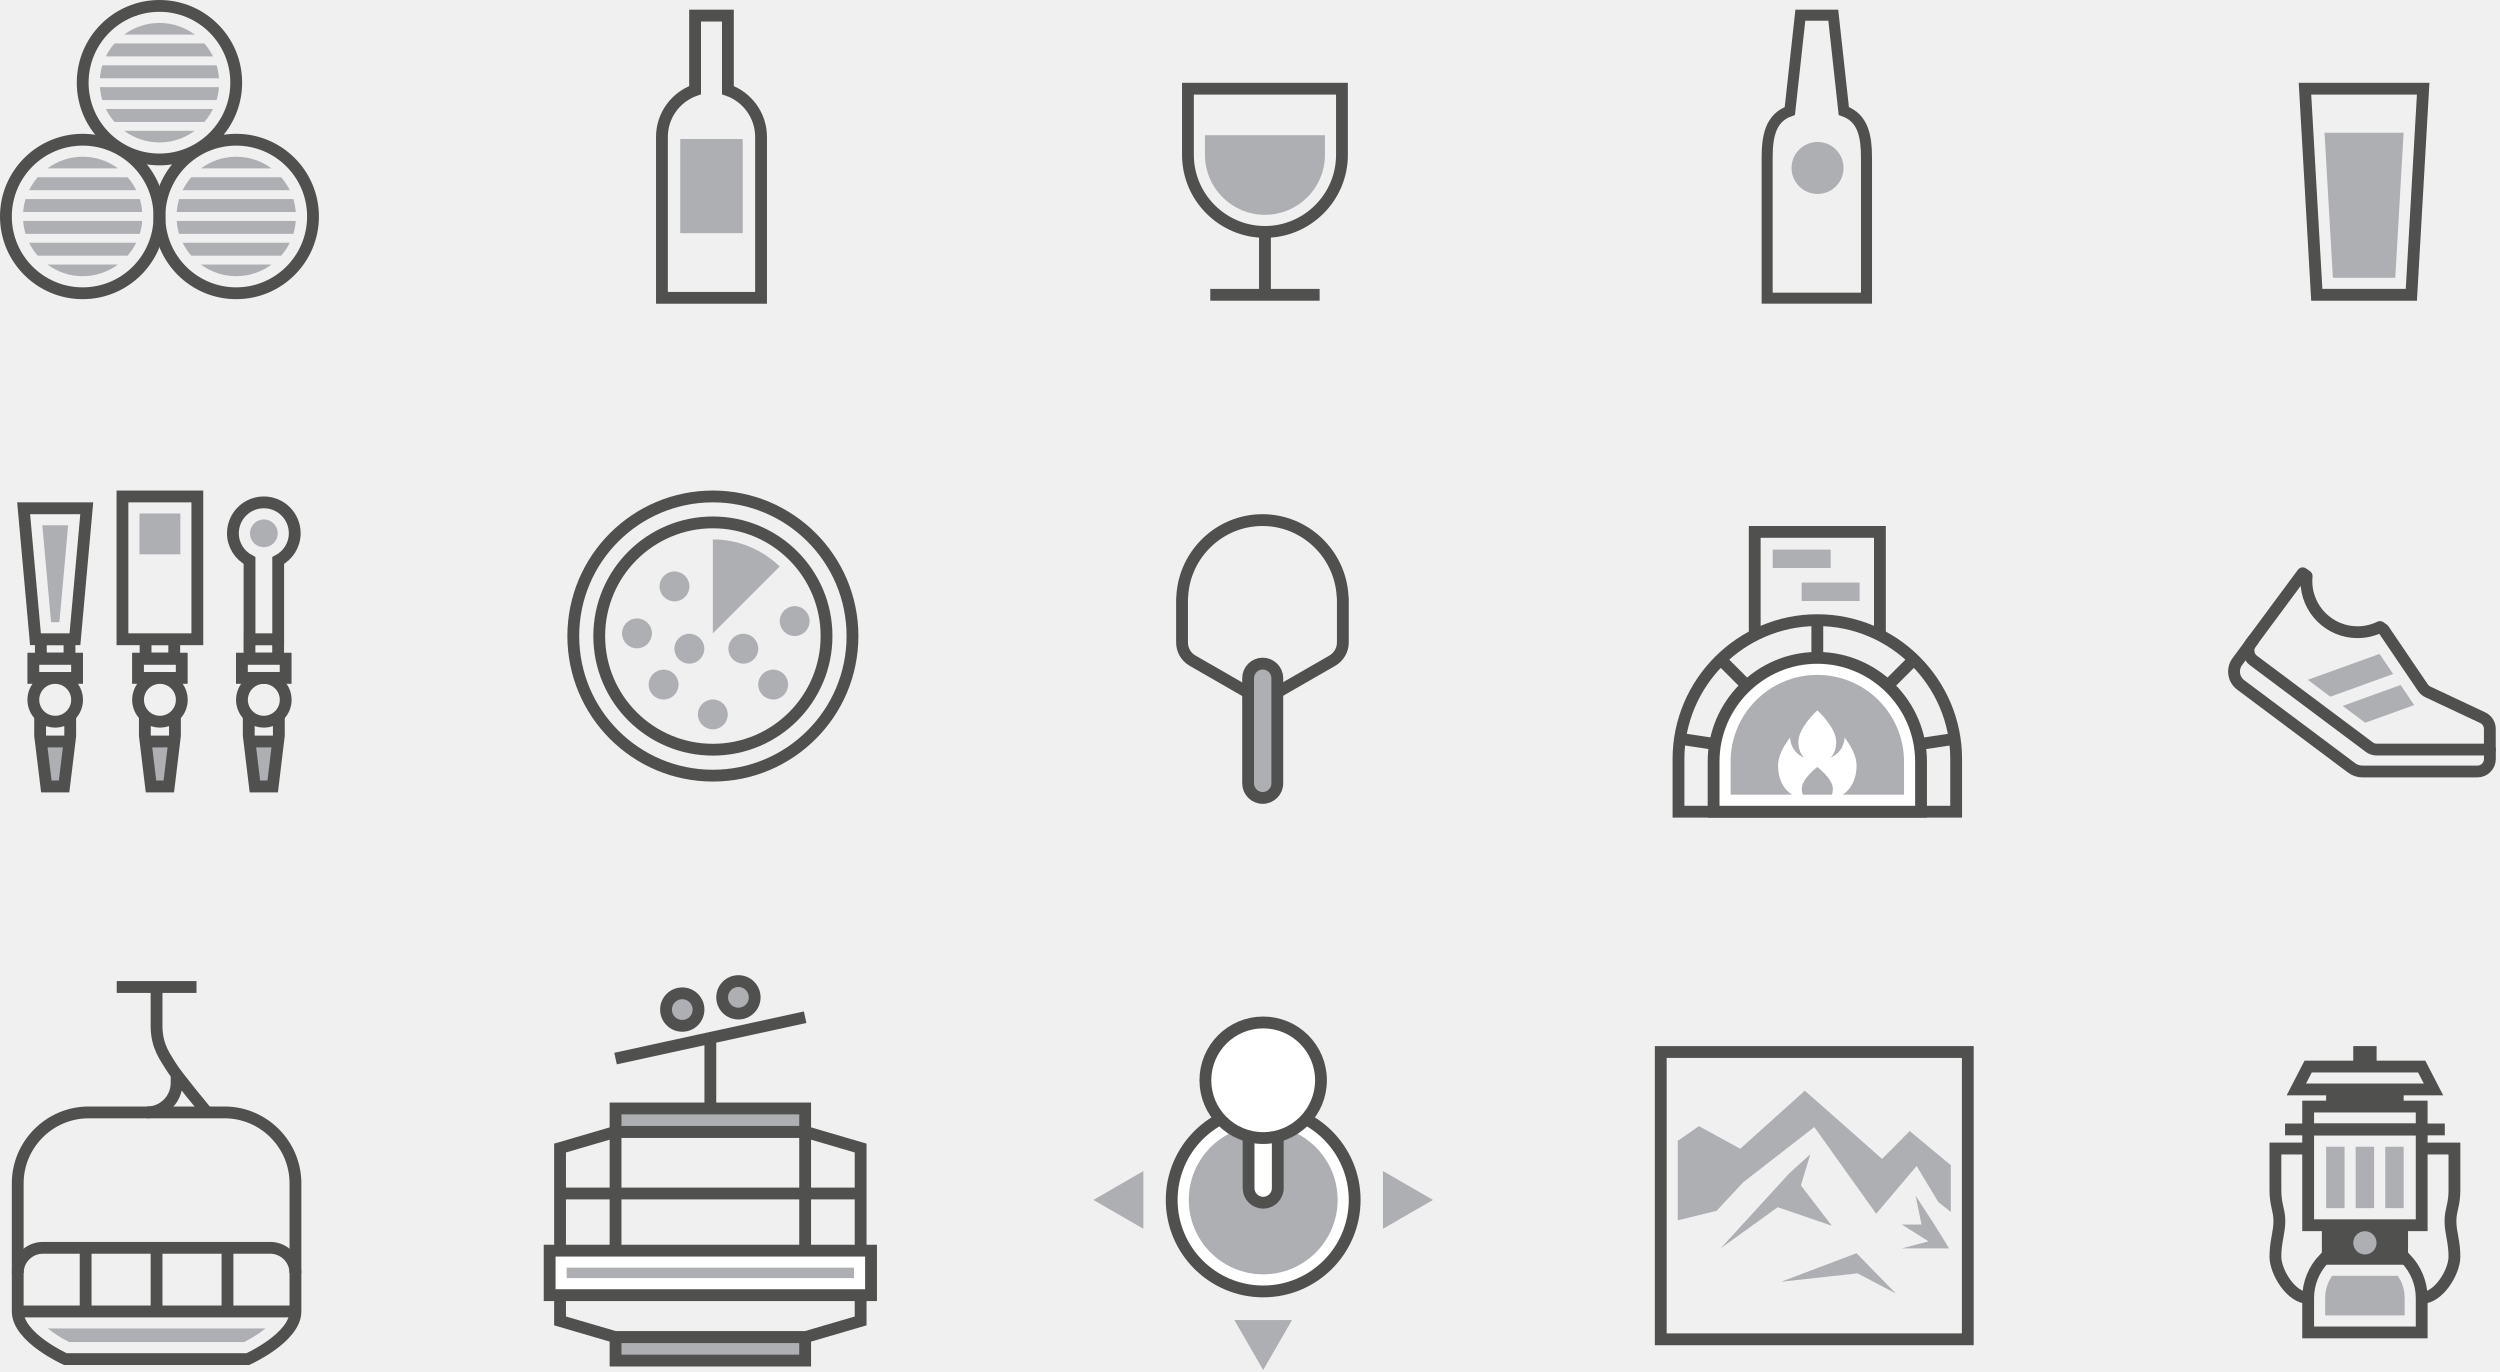
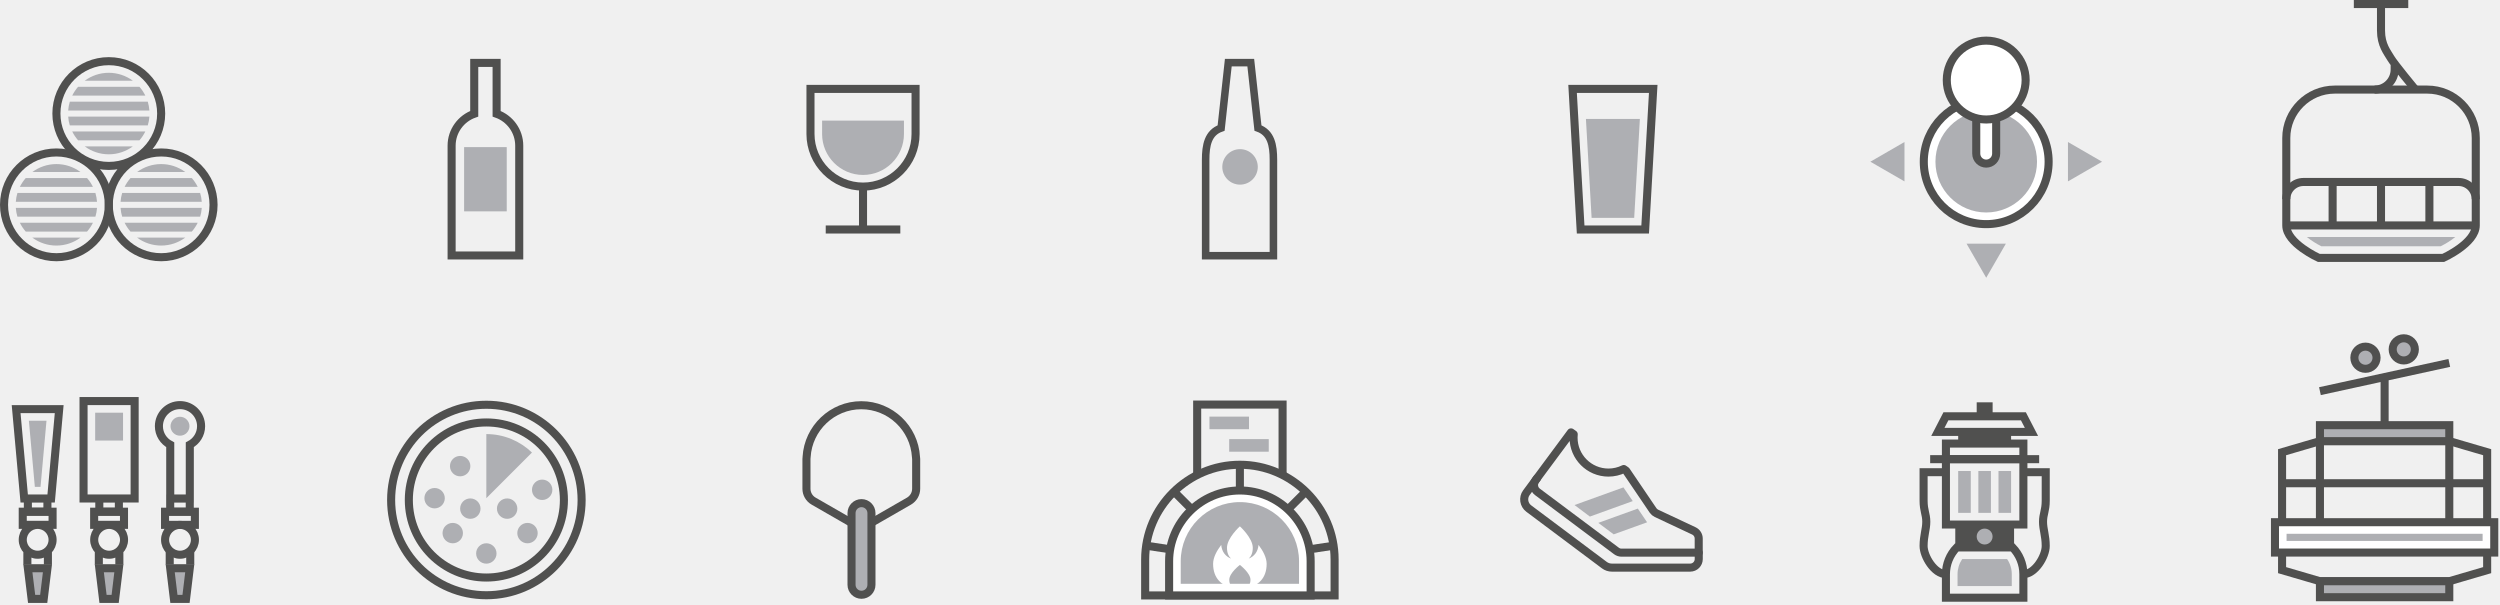
- <svg xmlns="http://www.w3.org/2000/svg" width="423" height="232" viewBox="0 0 423 232" fill="none">
-   <path d="M125.67 23.52H115.1v15.93h10.57V23.52z" fill="#AEAFB3" />
-   <path d="M123.16 15.25V2.64h-5.55v12.61c-3.26 1.15-5.61 4.26-5.61 7.9v27.24h16.77V23.15c0-3.64-2.36-6.75-5.61-7.9zM410 15.01h-20l2 34.87h16l2-34.87z" stroke="#50504F" stroke-width="2" stroke-miterlimit="10" />
-   <path d="M393.31 22.46L394.72 47h10.56l1.41-24.54h-13.38z" fill="#AEAFB3" />
-   <path d="M201 15.01v11.2c0 7.17 5.86 13.03 13.03 13.03 7.17 0 13.03-5.86 13.03-13.03v-11.2H201z" stroke="#50504F" stroke-width="2" stroke-miterlimit="10" />
-   <path d="M214.03 36.35c-5.6 0-10.15-4.55-10.15-10.15v-3.32h20.3v3.32c0 5.6-4.55 10.15-10.15 10.15z" fill="#AEAFB3" />
-   <path d="M214.03 39.23v10.65m-9.25 0h18.5" stroke="#50504F" stroke-width="2" stroke-miterlimit="10" />
-   <path d="M311.97 18.78l-1.78-16.21h-5.57l-1.78 16.21c-3.26 1.16-3.84 4.27-3.84 7.92v23.75h16.81V26.7c0-3.64-.57-6.76-3.84-7.92z" stroke="#50504F" stroke-width="1.869" stroke-miterlimit="10" />
-   <path d="M307.53 32.82a4.4 4.4 0 1 0 0-8.8 4.4 4.4 0 0 0 0 8.8z" fill="#AEAFB3" />
-   <path d="M13.99 49.62c7.174 0 12.99-5.816 12.99-12.99s-5.816-12.99-12.99-12.99S1 29.456 1 36.63s5.816 12.99 12.99 12.99z" stroke="#50504F" stroke-width="2" stroke-miterlimit="10" />
-   <path d="M39.97 49.62c7.174 0 12.99-5.816 12.99-12.99s-5.816-12.99-12.99-12.99-12.99 5.816-12.99 12.99 5.816 12.99 12.99 12.99zM26.98 26.98c7.174 0 12.99-5.816 12.99-12.99S34.154 1 26.98 1 13.99 6.816 13.99 13.99s5.816 12.99 12.99 12.99z" stroke="#50504F" stroke-width="2" stroke-miterlimit="10" />
-   <path d="M19.37 20.63h15.21c.58-.66 1.07-1.4 1.46-2.19H17.91c.39.79.88 1.52 1.46 2.19zm-2.06-3.7h19.34c.21-.7.35-1.44.4-2.19H16.91c.05.76.18 1.49.4 2.19zm19.34-5.88H17.31c-.21.7-.35 1.44-.4 2.19h20.14c-.06-.76-.19-1.49-.4-2.19zM26.98 24.1c2.24 0 4.3-.74 5.97-1.97H21c1.68 1.23 3.74 1.97 5.98 1.97zm7.6-16.75H19.37c-.58.66-1.07 1.4-1.46 2.19h18.13c-.39-.79-.88-1.53-1.46-2.19zm-7.6-3.47c-2.24 0-4.3.74-5.97 1.97h11.94a10.077 10.077 0 0 0-5.97-1.97zM6.38 43.26h15.21c.58-.66 1.07-1.4 1.46-2.19H4.92c.39.79.88 1.53 1.46 2.19zm-2.06-3.69h19.34c.21-.7.35-1.44.4-2.19H3.92c.05.75.19 1.49.4 2.19zm19.34-5.89H4.32c-.21.7-.35 1.44-.4 2.19h20.14c-.06-.75-.19-1.49-.4-2.19zm-9.67 13.05c2.24 0 4.3-.74 5.97-1.97H8.02a9.965 9.965 0 0 0 5.97 1.97zm7.6-16.74H6.38c-.58.66-1.07 1.4-1.46 2.19h18.13c-.39-.79-.88-1.53-1.46-2.19zm-7.6-3.47c-2.24 0-4.3.74-5.97 1.97h11.94a9.988 9.988 0 0 0-5.97-1.97zm18.37 16.74h15.21c.58-.66 1.07-1.4 1.46-2.19H30.9c.39.79.88 1.53 1.46 2.19zm-2.06-3.69h19.34c.21-.7.35-1.44.4-2.19H29.9c.05.75.18 1.49.4 2.19zm19.33-5.89H30.3c-.21.7-.35 1.44-.4 2.19h20.14c-.06-.75-.19-1.49-.41-2.19zm-9.66 13.05c2.24 0 4.3-.74 5.97-1.97H33.99c1.68 1.24 3.74 1.97 5.98 1.97zm7.6-16.74H32.36c-.58.66-1.07 1.4-1.46 2.19h18.13c-.39-.79-.88-1.53-1.46-2.19zm-7.6-3.47c-2.24 0-4.3.74-5.97 1.97h11.94a10.01 10.01 0 0 0-5.97-1.97z" fill="#AEAFB3" />
-   <path d="M227.16 100.81C226.74 93.69 220.81 88 213.6 88c-7.21 0-13.14 5.7-13.56 12.81-.03.17-.04.35-.04.53v7.37c0 1.27.68 2.45 1.79 3.08l10.03 5.77c1.1.64 2.47.64 3.57 0l10.03-5.77c1.1-.64 1.79-1.81 1.79-3.08v-7.37c-.01-.18-.02-.36-.05-.53z" stroke="#50504F" stroke-width="2" stroke-miterlimit="10" />
-   <path d="M213.65 135.01c-1.36 0-2.47-1.11-2.47-2.47v-17.79c0-1.36 1.11-2.47 2.47-2.47s2.47 1.11 2.47 2.47v17.79c0 1.36-1.11 2.47-2.47 2.47z" fill="#AEAFB3" stroke="#50504F" stroke-width="2" stroke-miterlimit="10" />
-   <path d="M120.62 131.24c13.045 0 23.62-10.575 23.62-23.62 0-13.045-10.575-23.62-23.62-23.62C107.575 84 97 94.575 97 107.62c0 13.045 10.575 23.62 23.62 23.62z" stroke="#50504F" stroke-width="2" stroke-miterlimit="10" />
-   <path d="M120.62 126.85c10.62 0 19.23-8.61 19.23-19.23 0-10.62-8.61-19.23-19.23-19.23-10.62 0-19.23 8.61-19.23 19.23 0 10.62 8.61 19.23 19.23 19.23z" stroke="#50504F" stroke-width="2" stroke-miterlimit="10" />
-   <path d="M131.93 95.85c-2.94-2.83-6.93-4.58-11.32-4.58v15.9l11.32-11.32zm-17.81 5.9a2.53 2.53 0 1 0 0-5.06 2.53 2.53 0 0 0 0 5.06zm20.34 5.87a2.53 2.53 0 1 0 0-5.06 2.53 2.53 0 0 0 0 5.06zm-13.85 15.79a2.53 2.53 0 1 0 0-5.06 2.53 2.53 0 0 0 0 5.06zm10.21-5.05a2.53 2.53 0 1 0 0-5.06 2.53 2.53 0 0 0 0 5.06zm-23.04-8.66a2.53 2.53 0 1 0 0-5.06 2.53 2.53 0 0 0 0 5.06zm4.5 8.66a2.53 2.53 0 1 0 0-5.06 2.53 2.53 0 0 0 0 5.06zm13.49-6.07a2.53 2.53 0 1 0 0-5.06 2.53 2.53 0 0 0 0 5.06zm-9.13 0a2.53 2.53 0 1 0 0-5.06 2.53 2.53 0 0 0 0 5.06z" fill="#AEAFB3" />
-   <path d="M330.98 137.34v-8.92c0-12.92-10.57-23.49-23.49-23.49-12.92 0-23.49 10.57-23.49 23.49v8.92h46.98z" stroke="#50504F" stroke-width="2" stroke-miterlimit="10" />
-   <path d="M325.04 137.34v-8.48c0-9.65-7.9-17.55-17.55-17.55s-17.55 7.9-17.55 17.55v8.48h35.1z" fill="#fff" stroke="#50504F" stroke-width="2" stroke-miterlimit="10" />
-   <path d="M292.82 134.46v-5.6c0-8.09 6.58-14.67 14.67-14.67s14.67 6.58 14.67 14.67v5.6h-29.34z" fill="#AEAFB3" />
-   <path d="M318.08 107.15V90H296.9v17.15m10.59 4.15v-6.38m12.1 10.91l4.42-4.42m-28.62 4.42l-4.42-4.42m-1.03 14.45l-5.7-.86m40.8.86l5.69-.86" stroke="#50504F" stroke-width="2" stroke-miterlimit="10" />
-   <path d="M312.12 124.81c-.16 1.75-1.11 2.85-2.43 3.39.61-.57 1-1.43 1-2.68 0-2.44-3.2-5.32-3.2-5.32s-3.2 2.88-3.2 5.32c0 1.25.4 2.11 1 2.68-1.33-.54-2.27-1.63-2.43-3.39-1.12 1.48-2.01 3.13-2.01 4.69 0 3.64 2.17 5.54 5.09 6.01-.65-.38-1.08-1.04-1.08-2.06 0-1.69 2.63-3.68 2.63-3.68s2.63 2 2.63 3.68c0 1.01-.43 1.68-1.08 2.06 2.92-.48 5.09-2.37 5.09-6.01-.01-1.55-.89-3.21-2.01-4.69z" fill="#fff" />
-   <path d="M309.75 92.99h-9.81v3.12h9.81v-3.12zm4.9 5.58h-9.81v3.12h9.81v-3.12z" fill="#AEAFB3" />
-   <path d="M410.81 117.08a2.19 2.19 0 0 1-.85-.72l-6.68-9.86-.59-.41a8.62 8.62 0 0 1-3.79.88c-4.78 0-8.66-3.88-8.66-8.66 0-.28.02-.57.04-.84l-.67-.47-8.76 11.82c-.69.93-.5 2.24.43 2.93l19.6 14.66c.36.27.8.42 1.26.42h19.14v-3.5c0-.81-.47-1.55-1.21-1.9l-9.26-4.35z" stroke="#50504F" stroke-width="2" stroke-miterlimit="10" stroke-linecap="round" stroke-linejoin="round" />
-   <path d="M381.21 108.35l-2.66 3.6a2.83 2.83 0 0 0 .58 3.94l18.75 14.03c.54.41 1.2.62 1.88.62h19.41c1.17 0 2.12-.95 2.12-2.12v-1.59" stroke="#50504F" stroke-width="2" stroke-miterlimit="10" stroke-linecap="round" stroke-linejoin="round" />
-   <path d="M402.61 110.64l-12.13 4.38 3.81 2.86 10.63-3.84-2.31-3.4zm5.87 8.66l-2.3-3.4-9.8 3.54 3.81 2.85 8.29-2.99z" fill="#AEAFB3" />
-   <path d="M28.56 133.07h-3.01l-.92-7.61h4.85l-.92 7.61z" fill="#AEAFB3" stroke="#50504F" stroke-width="2" stroke-miterlimit="10" />
-   <path d="M27.06 122.11a3.7 3.7 0 1 0 0-7.4 3.7 3.7 0 0 0 0 7.4zm-2.55 2.44v-3.35m5.09 3.35v-3.35m1.15-9.76h-7.4v3.26h7.4v-3.26z" stroke="#50504F" stroke-width="2" stroke-miterlimit="10" />
-   <path d="M29.48 108.18h-4.85v3.26h4.85v-3.26zM33.39 84H20.72v24.16h12.67V84z" stroke="#50504F" stroke-width="2" stroke-miterlimit="10" />
-   <path d="M30.512 93.792v-6.91h-6.91v6.91h6.91z" fill="#AEAFB3" />
-   <path d="M10.84 133.07h-3l-.93-7.61h4.86l-.93 7.61z" fill="#AEAFB3" stroke="#50504F" stroke-width="2" stroke-miterlimit="10" />
-   <path d="M9.34 122.11a3.7 3.7 0 1 0 0-7.4 3.7 3.7 0 0 0 0 7.4zm-2.55 2.44v-3.35m5.09 3.35v-3.35m1.16-9.76h-7.4v3.26h7.4v-3.26z" stroke="#50504F" stroke-width="2" stroke-miterlimit="10" />
-   <path d="M11.76 108.18H6.91v3.26h4.85v-3.26zM14.68 86H4l2 22.16h6.68l2-22.16z" stroke="#50504F" stroke-width="2" stroke-miterlimit="10" />
-   <path d="M8.64 105.28l-1.48-16.4h4.37l-1.48 16.4H8.64z" fill="#AEAFB3" />
-   <path d="M46.14 133.07h-3.01l-.92-7.61h4.85l-.92 7.61z" fill="#AEAFB3" stroke="#50504F" stroke-width="2" stroke-miterlimit="10" />
-   <path d="M44.64 122.11a3.7 3.7 0 1 0 0-7.4 3.7 3.7 0 0 0 0 7.4z" stroke="#50504F" stroke-width="2" stroke-miterlimit="10" />
-   <path d="M44.64 92.59c-1.3 0-2.35-1.06-2.35-2.35a2.36 2.36 0 0 1 2.35-2.35 2.36 2.36 0 0 1 2.35 2.35 2.36 2.36 0 0 1-2.35 2.35z" fill="#AEAFB3" />
-   <path d="M42.09 124.55v-3.35m5.09 3.35v-3.35m1.15-9.76h-7.4v3.26h7.4v-3.26z" stroke="#50504F" stroke-width="2" stroke-miterlimit="10" />
-   <path d="M47.06 108.18h-4.85v3.26h4.85v-3.26zm2.81-17.95c0-2.89-2.34-5.23-5.23-5.23-2.89 0-5.23 2.34-5.23 5.23 0 2.01 1.15 3.73 2.81 4.61v13.32h4.85V94.84c1.65-.87 2.8-2.6 2.8-4.61zm343.35 122.76a9.54 9.54 0 0 0-2.68 6.63v5.83h19.21v-5.83c0-2.57-1.03-4.91-2.68-6.63h-13.85z" stroke="#50504F" stroke-width="2" stroke-miterlimit="10" />
-   <path d="M393.42 222.57v-2.95c0-1.35.41-2.65 1.16-3.75h11.13a6.617 6.617 0 0 1 1.16 3.75v2.95h-13.45z" fill="#AEAFB3" />
-   <path d="M407.44 206.63h-14.58v5.91h14.58v-5.91z" fill="#50504F" />
-   <path d="M409.75 191.1h-19.21v16.21h19.21V191.1zm0-3.87h-19.21v3.87h19.21v-3.87zm0-6.77h-19.21l-2 3.87h23.21l-2-3.87z" stroke="#50504F" stroke-width="2" stroke-miterlimit="10" />
-   <path d="M406.7 184.33h-13.12v2.9h13.12v-2.9zm-4.58-7.33h-3.95v2.9h3.95V177z" fill="#50504F" />
-   <path d="M400.14 212.26a1.97 1.97 0 1 0 0-3.94 1.97 1.97 0 0 0 0 3.94zm1.56-18.23h-3.12v10.39h3.12v-10.39zm-5 0h-3.12v10.39h3.12v-10.39zm10 0h-3.12v10.39h3.12v-10.39z" fill="#AEAFB3" />
-   <path d="M386.63 191.1h27.03m-23.12 3.23H385v7.08c0 2.48.67 3.28.67 5.21 0 1.93-.67 3.43-.67 6.01 0 2.58 2.66 6.98 5.54 6.98m19.21-25.28h5.54v7.08c0 2.48-.67 3.28-.67 5.21 0 1.93.67 3.43.67 6.01 0 2.58-2.66 6.98-5.54 6.98M41.93 229.96H11.06S3 226.33 3 221.9v-21.68c0-6.6 5.4-12 12-12h22.99c6.6 0 12 5.4 12 12v21.68c0 4.43-8.06 8.06-8.06 8.06zM3 221.9h46.99" stroke="#50504F" stroke-width="2" stroke-miterlimit="10" />
-   <path d="M11.71 227.08a20.82 20.82 0 0 1-3.62-2.3h36.82a19.98 19.98 0 0 1-3.63 2.3H11.71z" fill="#AEAFB3" />
-   <path d="M3 215.39a4.27 4.27 0 0 1 4.26-4.26h38.46a4.27 4.27 0 0 1 4.26 4.26m-23.49-4.26v10.77m-12-10.77v10.77m24-10.77v10.77m-3.47-33.68s-5.32-6.42-6.12-7.82c-.8-1.4-2.41-3.21-2.41-6.82v-6.52m-6.74-.06h13.5m-8.36 21.22c2.76 0 4.99-2.23 4.99-4.99v-1.37" stroke="#50504F" stroke-width="2" stroke-miterlimit="10" />
-   <path d="M213.73 218.51c8.549 0 15.48-6.931 15.48-15.48s-6.931-15.48-15.48-15.48-15.48 6.931-15.48 15.48 6.931 15.48 15.48 15.48z" fill="#fff" stroke="#50504F" stroke-width="2" stroke-miterlimit="10" />
-   <path d="M213.73 215.62c-6.94 0-12.59-5.65-12.59-12.6 0-6.95 5.65-12.6 12.59-12.6 6.95 0 12.6 5.65 12.6 12.6 0 6.95-5.66 12.6-12.6 12.6z" fill="#AEAFB3" />
-   <path d="M213.73 203.5c-1.36 0-2.47-1.11-2.47-2.47v-17.79c0-1.36 1.11-2.47 2.47-2.47s2.47 1.11 2.47 2.47v17.79c0 1.36-1.11 2.47-2.47 2.47z" fill="#fff" stroke="#50504F" stroke-width="2" stroke-miterlimit="10" />
-   <path d="M213.73 192.56c5.401 0 9.78-4.379 9.78-9.78s-4.379-9.78-9.78-9.78-9.78 4.379-9.78 9.78 4.379 9.78 9.78 9.78z" fill="#fff" stroke="#50504F" stroke-width="2" stroke-miterlimit="10" />
-   <path d="M242.46 203.03l-8.46 4.88v-9.77l8.46 4.89zm-57.46 0l8.46-4.89v9.77l-8.46-4.88zm28.73 28.78l-4.88-8.46h9.76l-4.88 8.46z" fill="#AEAFB3" />
-   <path d="M332.95 178H281v48.61h51.95V178z" stroke="#50504F" stroke-width="2" stroke-miterlimit="10" />
-   <path d="M323.12 191.37l-4.67 4.72-13.08-11.55-10.92 9.83-7-3.83-3.57 2.49v13.45l6.57-1.61 4.5-4.83 12.03-9.34 10.47 14.67 6.84-8.08 3.66 6.08 2.13 1.7v-7.92l-6.96-5.78z" fill="#AEAFB3" />
-   <path d="M306.31 195.29l-3.52 3.19-11.67 12.75 9.67-6.97 9.16 3.14-5.24-6.83 1.6-5.28zm-4.94 21.58l12.75-4.83 6.67 6.83-6.5-3.42-12.92 1.42zm22.75-14.56l3.17 4.88 2.5 4.04h-8l4.5-1.19-4.5-2.85h3.33l-1-4.88z" fill="#AEAFB3" />
-   <path d="M104.15 191.5h32.08l9.39 2.75v29.25l-9.39 2.75h-32.08l-9.39-2.75v-29.25l9.39-2.75z" stroke="#50504F" stroke-width="2" stroke-miterlimit="10" />
-   <path d="M147.38 211.61H93v7.53h54.38v-7.53z" fill="#fff" stroke="#50504F" stroke-width="2" stroke-miterlimit="10" />
-   <path d="M136.23 226.25h-32.08v3.96h32.08v-3.96zm0-38.7h-32.08v3.96h32.08v-3.96z" fill="#AEAFB3" stroke="#50504F" stroke-width="2" stroke-miterlimit="10" />
-   <path d="M144.494 216.254v-1.77h-48.62v1.77h48.62z" fill="#AEAFB3" />
-   <path d="M104.15 191.5v20.11m32.08-20.11v20.11m-41.47-9.67h50.86m-25.43-14.39v-12.44m-16.04 4l32.08-7" stroke="#50504F" stroke-width="2" stroke-miterlimit="10" />
-   <path d="M115.44 173.57a2.75 2.75 0 1 0 0-5.5 2.75 2.75 0 0 0 0 5.5zm9.5-2.07a2.75 2.75 0 1 0 0-5.5 2.75 2.75 0 0 0 0 5.5z" fill="#AEAFB3" stroke="#50504F" stroke-width="2" stroke-miterlimit="10" />
+ <svg xmlns="http://www.w3.org/2000/svg" width="620" height="150" viewBox="0 0 620 150" fill="none">
+   <path d="M125.67 36.485H115.1v15.93h10.57v-15.93z" fill="#AEAFB3" />
+   <path d="M123.16 28.215v-12.61h-5.55v12.61c-3.26 1.15-5.61 4.26-5.61 7.9v27.24h16.77v-27.24c0-3.64-2.36-6.75-5.61-7.9zM410 22.045h-20l2 34.87h16l2-34.87z" stroke="#50504F" stroke-width="2" stroke-miterlimit="10" />
+   <path d="M393.31 29.495l1.41 24.54h10.56l1.41-24.54h-13.38z" fill="#AEAFB3" />
+   <path d="M201 22.045v11.2c0 7.17 5.86 13.03 13.03 13.03 7.17 0 13.03-5.86 13.03-13.03v-11.2H201z" stroke="#50504F" stroke-width="2" stroke-miterlimit="10" />
+   <path d="M214.03 43.385c-5.6 0-10.15-4.55-10.15-10.15v-3.32h20.3v3.32c0 5.6-4.55 10.15-10.15 10.15z" fill="#AEAFB3" />
+   <path d="M214.03 46.265v10.65m-9.25 0h18.5" stroke="#50504F" stroke-width="2" stroke-miterlimit="10" />
+   <path d="M311.97 31.75l-1.78-16.21h-5.57l-1.78 16.21c-3.26 1.16-3.84 4.27-3.84 7.92v23.75h16.81V39.67c0-3.64-.57-6.76-3.84-7.92z" stroke="#50504F" stroke-width="1.869" stroke-miterlimit="10" />
+   <path d="M307.53 45.79a4.4 4.4 0 1 0 0-8.8 4.4 4.4 0 0 0 0 8.8z" fill="#AEAFB3" />
+   <path d="M13.99 63.79c7.174 0 12.99-5.816 12.99-12.99s-5.816-12.99-12.99-12.99S1 43.626 1 50.8s5.816 12.99 12.99 12.99z" stroke="#50504F" stroke-width="2" stroke-miterlimit="10" />
+   <path d="M39.97 63.79c7.174 0 12.99-5.816 12.99-12.99s-5.816-12.99-12.99-12.99-12.99 5.816-12.99 12.99 5.816 12.99 12.99 12.99zM26.98 41.15c7.174 0 12.99-5.816 12.99-12.99s-5.816-12.99-12.99-12.99-12.99 5.816-12.99 12.99 5.816 12.99 12.99 12.99z" stroke="#50504F" stroke-width="2" stroke-miterlimit="10" />
+   <path d="M19.37 34.8h15.21c.58-.66 1.07-1.4 1.46-2.19H17.91c.39.79.88 1.52 1.46 2.19zm-2.06-3.7h19.34c.21-.7.35-1.44.4-2.19H16.91c.05.76.18 1.49.4 2.19zm19.34-5.88H17.31c-.21.7-.35 1.44-.4 2.19h20.14c-.06-.76-.19-1.49-.4-2.19zm-9.67 13.05c2.24 0 4.3-.74 5.97-1.97H21c1.68 1.23 3.74 1.97 5.98 1.97zm7.6-16.75H19.37c-.58.66-1.07 1.4-1.46 2.19h18.13c-.39-.79-.88-1.53-1.46-2.19zm-7.6-3.47c-2.24 0-4.3.74-5.97 1.97h11.94a10.077 10.077 0 0 0-5.97-1.97zM6.38 57.43h15.21c.58-.66 1.07-1.4 1.46-2.19H4.92c.39.79.88 1.53 1.46 2.19zm-2.06-3.69h19.34c.21-.7.35-1.44.4-2.19H3.92c.05.75.19 1.49.4 2.19zm19.34-5.89H4.32c-.21.7-.35 1.44-.4 2.19h20.14c-.06-.75-.19-1.49-.4-2.19zM13.99 60.9c2.24 0 4.3-.74 5.97-1.97H8.02a9.965 9.965 0 0 0 5.97 1.97zm7.6-16.74H6.38c-.58.66-1.07 1.4-1.46 2.19h18.13c-.39-.79-.88-1.53-1.46-2.19zm-7.6-3.47c-2.24 0-4.3.74-5.97 1.97h11.94a9.988 9.988 0 0 0-5.97-1.97zm18.37 16.74h15.21c.58-.66 1.07-1.4 1.46-2.19H30.9c.39.79.88 1.53 1.46 2.19zm-2.06-3.69h19.34c.21-.7.35-1.44.4-2.19H29.9c.05.75.18 1.49.4 2.19zm19.33-5.89H30.3c-.21.7-.35 1.44-.4 2.19h20.14c-.06-.75-.19-1.49-.41-2.19zM39.97 60.9c2.24 0 4.3-.74 5.97-1.97H33.99c1.68 1.24 3.74 1.97 5.98 1.97zm7.6-16.74H32.36c-.58.66-1.07 1.4-1.46 2.19h18.13c-.39-.79-.88-1.53-1.46-2.19zm-7.6-3.47c-2.24 0-4.3.74-5.97 1.97h11.94a10.01 10.01 0 0 0-5.97-1.97z" fill="#AEAFB3" />
+   <path d="M227.16 113.305c-.42-7.12-6.35-12.81-13.56-12.81-7.21 0-13.14 5.7-13.56 12.81-.03.17-.04.35-.04.53v7.37c0 1.27.68 2.45 1.79 3.08l10.03 5.77c1.1.64 2.47.64 3.57 0l10.03-5.77c1.1-.64 1.79-1.81 1.79-3.08v-7.37c-.01-.18-.02-.36-.05-.53z" stroke="#50504F" stroke-width="2" stroke-miterlimit="10" />
+   <path d="M213.65 147.505c-1.36 0-2.47-1.11-2.47-2.47v-17.79c0-1.36 1.11-2.47 2.47-2.47s2.47 1.11 2.47 2.47v17.79c0 1.36-1.11 2.47-2.47 2.47z" fill="#AEAFB3" stroke="#50504F" stroke-width="2" stroke-miterlimit="10" />
+   <path d="M120.62 147.62c13.045 0 23.62-10.575 23.62-23.62 0-13.045-10.575-23.62-23.62-23.62C107.575 100.38 97 110.955 97 124c0 13.045 10.575 23.62 23.62 23.62z" stroke="#50504F" stroke-width="2" stroke-miterlimit="10" />
+   <path d="M120.62 143.23c10.62 0 19.23-8.61 19.23-19.23 0-10.62-8.61-19.23-19.23-19.23-10.62 0-19.23 8.61-19.23 19.23 0 10.62 8.61 19.23 19.23 19.23z" stroke="#50504F" stroke-width="2" stroke-miterlimit="10" />
+   <path d="M131.93 112.23c-2.94-2.83-6.93-4.58-11.32-4.58v15.9l11.32-11.32zm-17.81 5.9a2.53 2.53 0 1 0 0-5.06 2.53 2.53 0 0 0 0 5.06zm20.34 5.87a2.53 2.53 0 1 0 0-5.06 2.53 2.53 0 0 0 0 5.06zm-13.85 15.79a2.53 2.53 0 1 0 0-5.06 2.53 2.53 0 0 0 0 5.06zm10.21-5.05a2.53 2.53 0 1 0 0-5.06 2.53 2.53 0 0 0 0 5.06zm-23.04-8.66a2.53 2.53 0 1 0 0-5.06 2.53 2.53 0 0 0 0 5.06zm4.5 8.66a2.53 2.53 0 1 0 0-5.06 2.53 2.53 0 0 0 0 5.06zm13.49-6.07a2.53 2.53 0 1 0 0-5.06 2.53 2.53 0 0 0 0 5.06zm-9.13 0a2.53 2.53 0 1 0 0-5.06 2.53 2.53 0 0 0 0 5.06z" fill="#AEAFB3" />
+   <path d="M330.98 147.67v-8.92c0-12.92-10.57-23.49-23.49-23.49-12.92 0-23.49 10.57-23.49 23.49v8.92h46.98z" stroke="#50504F" stroke-width="2" stroke-miterlimit="10" />
+   <path d="M325.04 147.67v-8.48c0-9.65-7.9-17.55-17.55-17.55s-17.55 7.9-17.55 17.55v8.48h35.1z" fill="#fff" stroke="#50504F" stroke-width="2" stroke-miterlimit="10" />
+   <path d="M292.82 144.79v-5.6c0-8.09 6.58-14.67 14.67-14.67s14.67 6.58 14.67 14.67v5.6h-29.34z" fill="#AEAFB3" />
+   <path d="M318.08 117.48v-17.15H296.9v17.15m10.59 4.15v-6.38m12.1 10.91l4.42-4.42m-28.62 4.42l-4.42-4.42m-1.03 14.45l-5.7-.86m40.8.86l5.69-.86" stroke="#50504F" stroke-width="2" stroke-miterlimit="10" />
+   <path d="M312.12 135.14c-.16 1.75-1.11 2.85-2.43 3.39.61-.57 1-1.43 1-2.68 0-2.44-3.2-5.32-3.2-5.32s-3.2 2.88-3.2 5.32c0 1.25.4 2.11 1 2.68-1.33-.54-2.27-1.63-2.43-3.39-1.12 1.48-2.01 3.13-2.01 4.69 0 3.64 2.17 5.54 5.09 6.01-.65-.38-1.08-1.04-1.08-2.06 0-1.69 2.63-3.68 2.63-3.68s2.63 2 2.63 3.68c0 1.01-.43 1.68-1.08 2.06 2.92-.48 5.09-2.37 5.09-6.01-.01-1.55-.89-3.21-2.01-4.69z" fill="#fff" />
+   <path d="M309.75 103.32h-9.81v3.12h9.81v-3.12zm4.9 5.58h-9.81v3.12h9.81v-3.12z" fill="#AEAFB3" />
+   <path d="M410.81 127.31a2.19 2.19 0 0 1-.85-.72l-6.68-9.86-.59-.41a8.62 8.62 0 0 1-3.79.88c-4.78 0-8.66-3.88-8.66-8.66 0-.28.02-.57.04-.84l-.67-.47-8.76 11.82c-.69.93-.5 2.24.43 2.93l19.6 14.66c.36.27.8.42 1.26.42h19.14v-3.5c0-.81-.47-1.55-1.21-1.9l-9.26-4.35z" stroke="#50504F" stroke-width="2" stroke-miterlimit="10" stroke-linecap="round" stroke-linejoin="round" />
+   <path d="M381.21 118.58l-2.66 3.6a2.83 2.83 0 0 0 .58 3.94l18.75 14.03c.54.41 1.2.62 1.88.62h19.41c1.17 0 2.12-.95 2.12-2.12v-1.59" stroke="#50504F" stroke-width="2" stroke-miterlimit="10" stroke-linecap="round" stroke-linejoin="round" />
+   <path d="M402.61 120.87l-12.13 4.38 3.81 2.86 10.63-3.84-2.31-3.4zm5.87 8.66l-2.3-3.4-9.8 3.54 3.81 2.85 8.29-2.99z" fill="#AEAFB3" />
+   <path d="M28.56 148.535h-3.01l-.92-7.61h4.85l-.92 7.61z" fill="#AEAFB3" stroke="#50504F" stroke-width="2" stroke-miterlimit="10" />
+   <path d="M27.06 137.575a3.7 3.7 0 1 0 0-7.4 3.7 3.7 0 0 0 0 7.4zm-2.55 2.44v-3.35m5.09 3.35v-3.35m1.15-9.76h-7.4v3.26h7.4v-3.26z" stroke="#50504F" stroke-width="2" stroke-miterlimit="10" />
+   <path d="M29.48 123.645h-4.85v3.26h4.85v-3.26zm3.91-24.18H20.72v24.16h12.67v-24.16z" stroke="#50504F" stroke-width="2" stroke-miterlimit="10" />
+   <path d="M30.512 109.257v-6.91h-6.91v6.91h6.91z" fill="#AEAFB3" />
+   <path d="M10.84 148.535h-3l-.93-7.61h4.86l-.93 7.61z" fill="#AEAFB3" stroke="#50504F" stroke-width="2" stroke-miterlimit="10" />
+   <path d="M9.34 137.575a3.7 3.7 0 1 0 0-7.4 3.7 3.7 0 0 0 0 7.4zm-2.55 2.44v-3.35m5.09 3.35v-3.35m1.16-9.76h-7.4v3.26h7.4v-3.26z" stroke="#50504F" stroke-width="2" stroke-miterlimit="10" />
+   <path d="M11.76 123.645H6.91v3.26h4.85v-3.26zm2.92-22.18H4l2 22.16h6.68l2-22.16z" stroke="#50504F" stroke-width="2" stroke-miterlimit="10" />
+   <path d="M8.64 120.745l-1.48-16.4h4.37l-1.48 16.4H8.64z" fill="#AEAFB3" />
+   <path d="M46.14 148.535h-3.01l-.92-7.61h4.85l-.92 7.61z" fill="#AEAFB3" stroke="#50504F" stroke-width="2" stroke-miterlimit="10" />
+   <path d="M44.64 137.575a3.7 3.7 0 1 0 0-7.4 3.7 3.7 0 0 0 0 7.4z" stroke="#50504F" stroke-width="2" stroke-miterlimit="10" />
+   <path d="M44.64 108.055c-1.3 0-2.35-1.06-2.35-2.35a2.36 2.36 0 0 1 2.35-2.35 2.36 2.36 0 0 1 2.35 2.35 2.36 2.36 0 0 1-2.35 2.35z" fill="#AEAFB3" />
+   <path d="M42.09 140.015v-3.35m5.09 3.35v-3.35m1.15-9.76h-7.4v3.26h7.4v-3.26z" stroke="#50504F" stroke-width="2" stroke-miterlimit="10" />
+   <path d="M47.06 123.645h-4.85v3.26h4.85v-3.26zm2.81-17.95c0-2.89-2.34-5.23-5.23-5.23-2.89 0-5.23 2.34-5.23 5.23 0 2.01 1.15 3.73 2.81 4.61v13.32h4.85v-13.32c1.65-.87 2.8-2.6 2.8-4.61zm435.4 30.07a9.54 9.54 0 0 0-2.68 6.63v5.83h19.21v-5.83c0-2.57-1.03-4.91-2.68-6.63h-13.85z" stroke="#50504F" stroke-width="2" stroke-miterlimit="10" />
+   <path d="M485.47 145.345v-2.95c0-1.35.41-2.65 1.16-3.75h11.13a6.617 6.617 0 0 1 1.16 3.75v2.95h-13.45z" fill="#AEAFB3" />
+   <path d="M499.49 129.405h-14.58v5.91h14.58v-5.91z" fill="#50504F" />
+   <path d="M501.8 113.875h-19.21v16.21h19.21v-16.21zm0-3.87h-19.21v3.87h19.21v-3.87zm0-6.77h-19.21l-2 3.87h23.21l-2-3.87z" stroke="#50504F" stroke-width="2" stroke-miterlimit="10" />
+   <path d="M498.75 107.105h-13.12v2.9h13.12v-2.9zm-4.58-7.33h-3.95v2.9h3.95v-2.9z" fill="#50504F" />
+   <path d="M492.19 135.035a1.97 1.97 0 1 0 0-3.94 1.97 1.97 0 0 0 0 3.94zm1.56-18.23h-3.12v10.39h3.12v-10.39zm-5 0h-3.12v10.39h3.12v-10.39zm10 0h-3.12v10.39h3.12v-10.39z" fill="#AEAFB3" />
+   <path d="M478.68 113.875h27.03m-23.12 3.23h-5.54v7.08c0 2.48.67 3.28.67 5.21 0 1.93-.67 3.43-.67 6.01 0 2.58 2.66 6.98 5.54 6.98m19.21-25.28h5.54v7.08c0 2.48-.67 3.28-.67 5.21 0 1.93.67 3.43.67 6.01 0 2.58-2.66 6.98-5.54 6.98M605.93 63.96h-30.87S567 60.33 567 55.9V34.22c0-6.6 5.4-12 12-12h22.99c6.6 0 12 5.4 12 12V55.9c0 4.43-8.06 8.06-8.06 8.06zM567 55.9h46.99" stroke="#50504F" stroke-width="2" stroke-miterlimit="10" />
+   <path d="M575.71 61.08a20.82 20.82 0 0 1-3.62-2.3h36.82a19.98 19.98 0 0 1-3.63 2.3h-29.57z" fill="#AEAFB3" />
+   <path d="M567 49.39a4.27 4.27 0 0 1 4.26-4.26h38.46a4.27 4.27 0 0 1 4.26 4.26m-23.49-4.26V55.9m-12-10.77V55.9m24-10.77V55.9m-3.47-33.68s-5.32-6.42-6.12-7.82c-.8-1.4-2.41-3.21-2.41-6.82V1.06M583.75 1h13.5m-8.36 21.22c2.76 0 4.99-2.23 4.99-4.99v-1.37" stroke="#50504F" stroke-width="2" stroke-miterlimit="10" />
+   <path d="M492.58 55.585c8.549 0 15.48-6.93 15.48-15.48s-6.931-15.48-15.48-15.48-15.48 6.93-15.48 15.48 6.931 15.48 15.48 15.48z" fill="#fff" stroke="#50504F" stroke-width="2" stroke-miterlimit="10" />
+   <path d="M492.58 52.695c-6.94 0-12.59-5.65-12.59-12.6 0-6.95 5.65-12.6 12.59-12.6 6.95 0 12.6 5.65 12.6 12.6 0 6.95-5.66 12.6-12.6 12.6z" fill="#AEAFB3" />
+   <path d="M492.58 40.575c-1.36 0-2.47-1.11-2.47-2.47v-17.79c0-1.36 1.11-2.47 2.47-2.47s2.47 1.11 2.47 2.47v17.79c0 1.36-1.11 2.47-2.47 2.47z" fill="#fff" stroke="#50504F" stroke-width="2" stroke-miterlimit="10" />
+   <path d="M492.58 29.635c5.401 0 9.78-4.379 9.78-9.78s-4.379-9.78-9.78-9.78-9.78 4.379-9.78 9.78 4.379 9.78 9.78 9.78z" fill="#fff" stroke="#50504F" stroke-width="2" stroke-miterlimit="10" />
+   <path d="M521.31 40.105l-8.46 4.88v-9.77l8.46 4.89zm-57.46 0l8.46-4.89v9.77l-8.46-4.88zm28.73 28.78l-4.88-8.46h9.76l-4.88 8.46z" fill="#AEAFB3" />
+   <path d="M575.345 109.395h32.08l9.39 2.75v29.25l-9.39 2.75h-32.08l-9.39-2.75v-29.25l9.39-2.75z" stroke="#50504F" stroke-width="2" stroke-miterlimit="10" />
+   <path d="M618.575 129.505h-54.38v7.53h54.38v-7.53z" fill="#fff" stroke="#50504F" stroke-width="2" stroke-miterlimit="10" />
+   <path d="M607.425 144.145h-32.08v3.96h32.08v-3.96zm0-38.7h-32.08v3.96h32.08v-3.96z" fill="#AEAFB3" stroke="#50504F" stroke-width="2" stroke-miterlimit="10" />
+   <path d="M615.689 134.15v-1.77h-48.62v1.77h48.62z" fill="#AEAFB3" />
+   <path d="M575.345 109.395v20.11m32.08-20.11v20.11m-41.47-9.67h50.86m-25.43-14.39v-12.44m-16.04 4l32.08-7" stroke="#50504F" stroke-width="2" stroke-miterlimit="10" />
+   <path d="M586.635 91.465a2.75 2.75 0 1 0 0-5.5 2.75 2.75 0 0 0 0 5.5zm9.5-2.07a2.75 2.75 0 1 0 0-5.5 2.75 2.75 0 0 0 0 5.5z" fill="#AEAFB3" stroke="#50504F" stroke-width="2" stroke-miterlimit="10" />
</svg>
